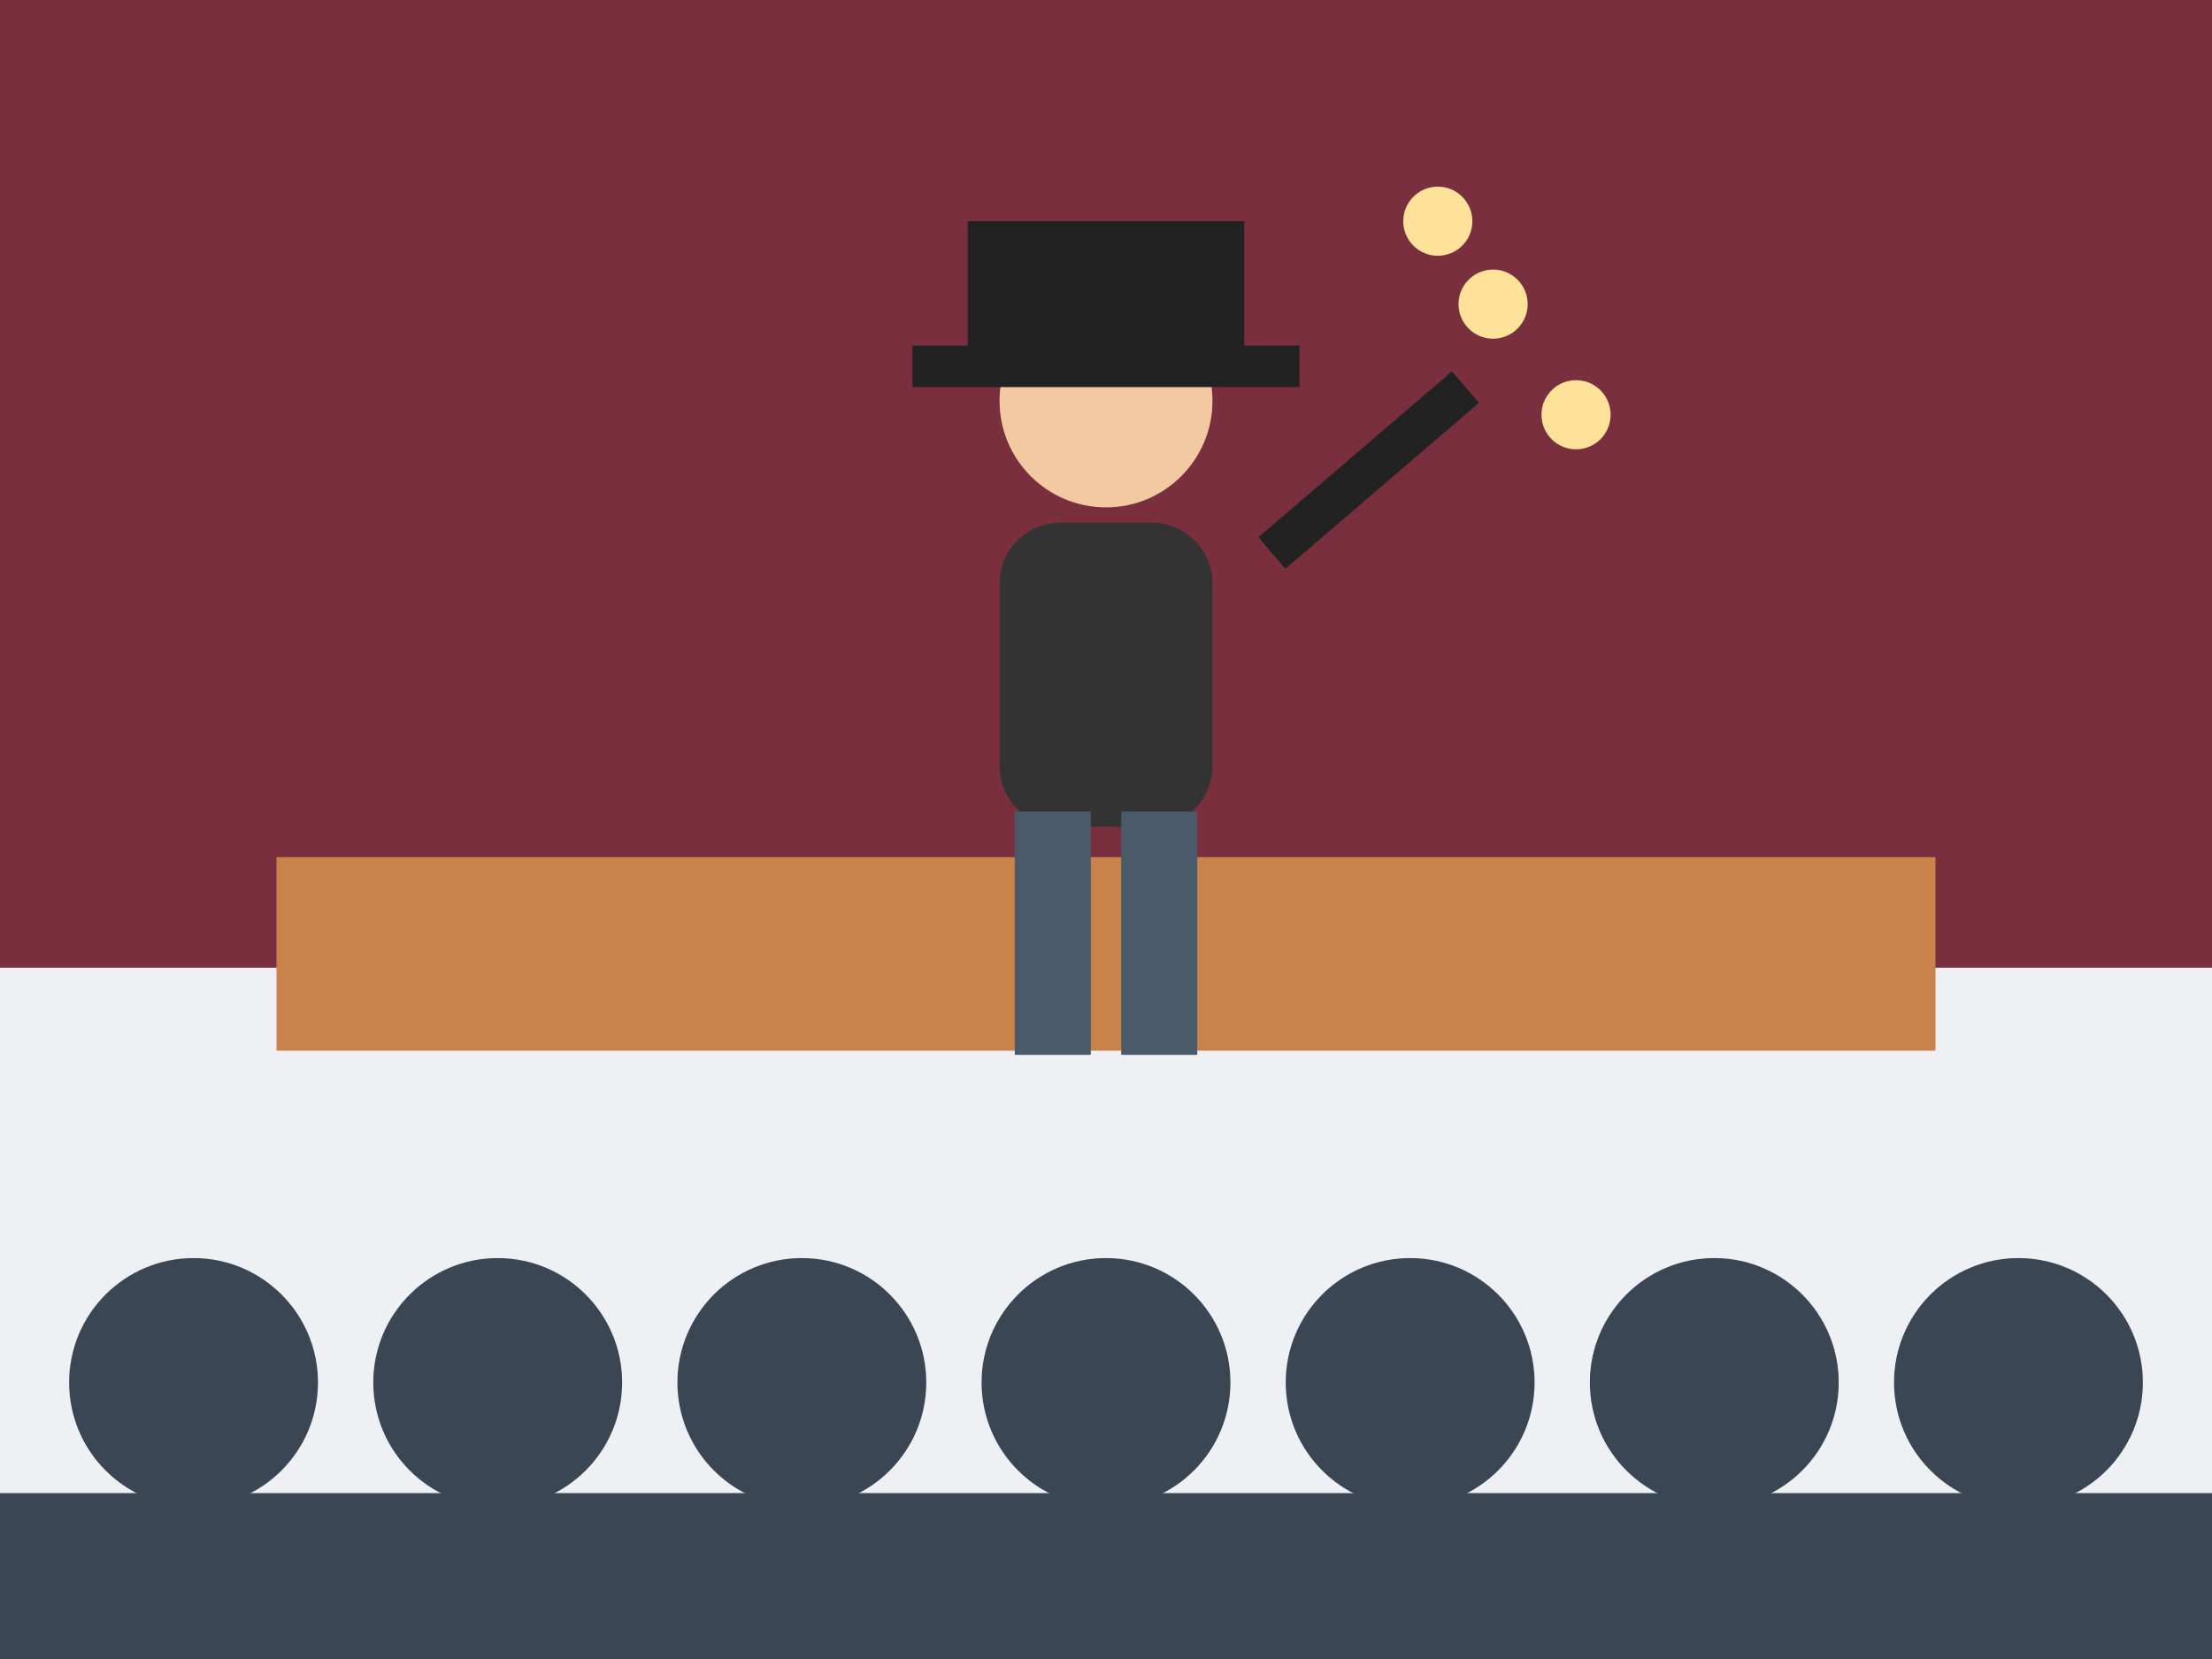
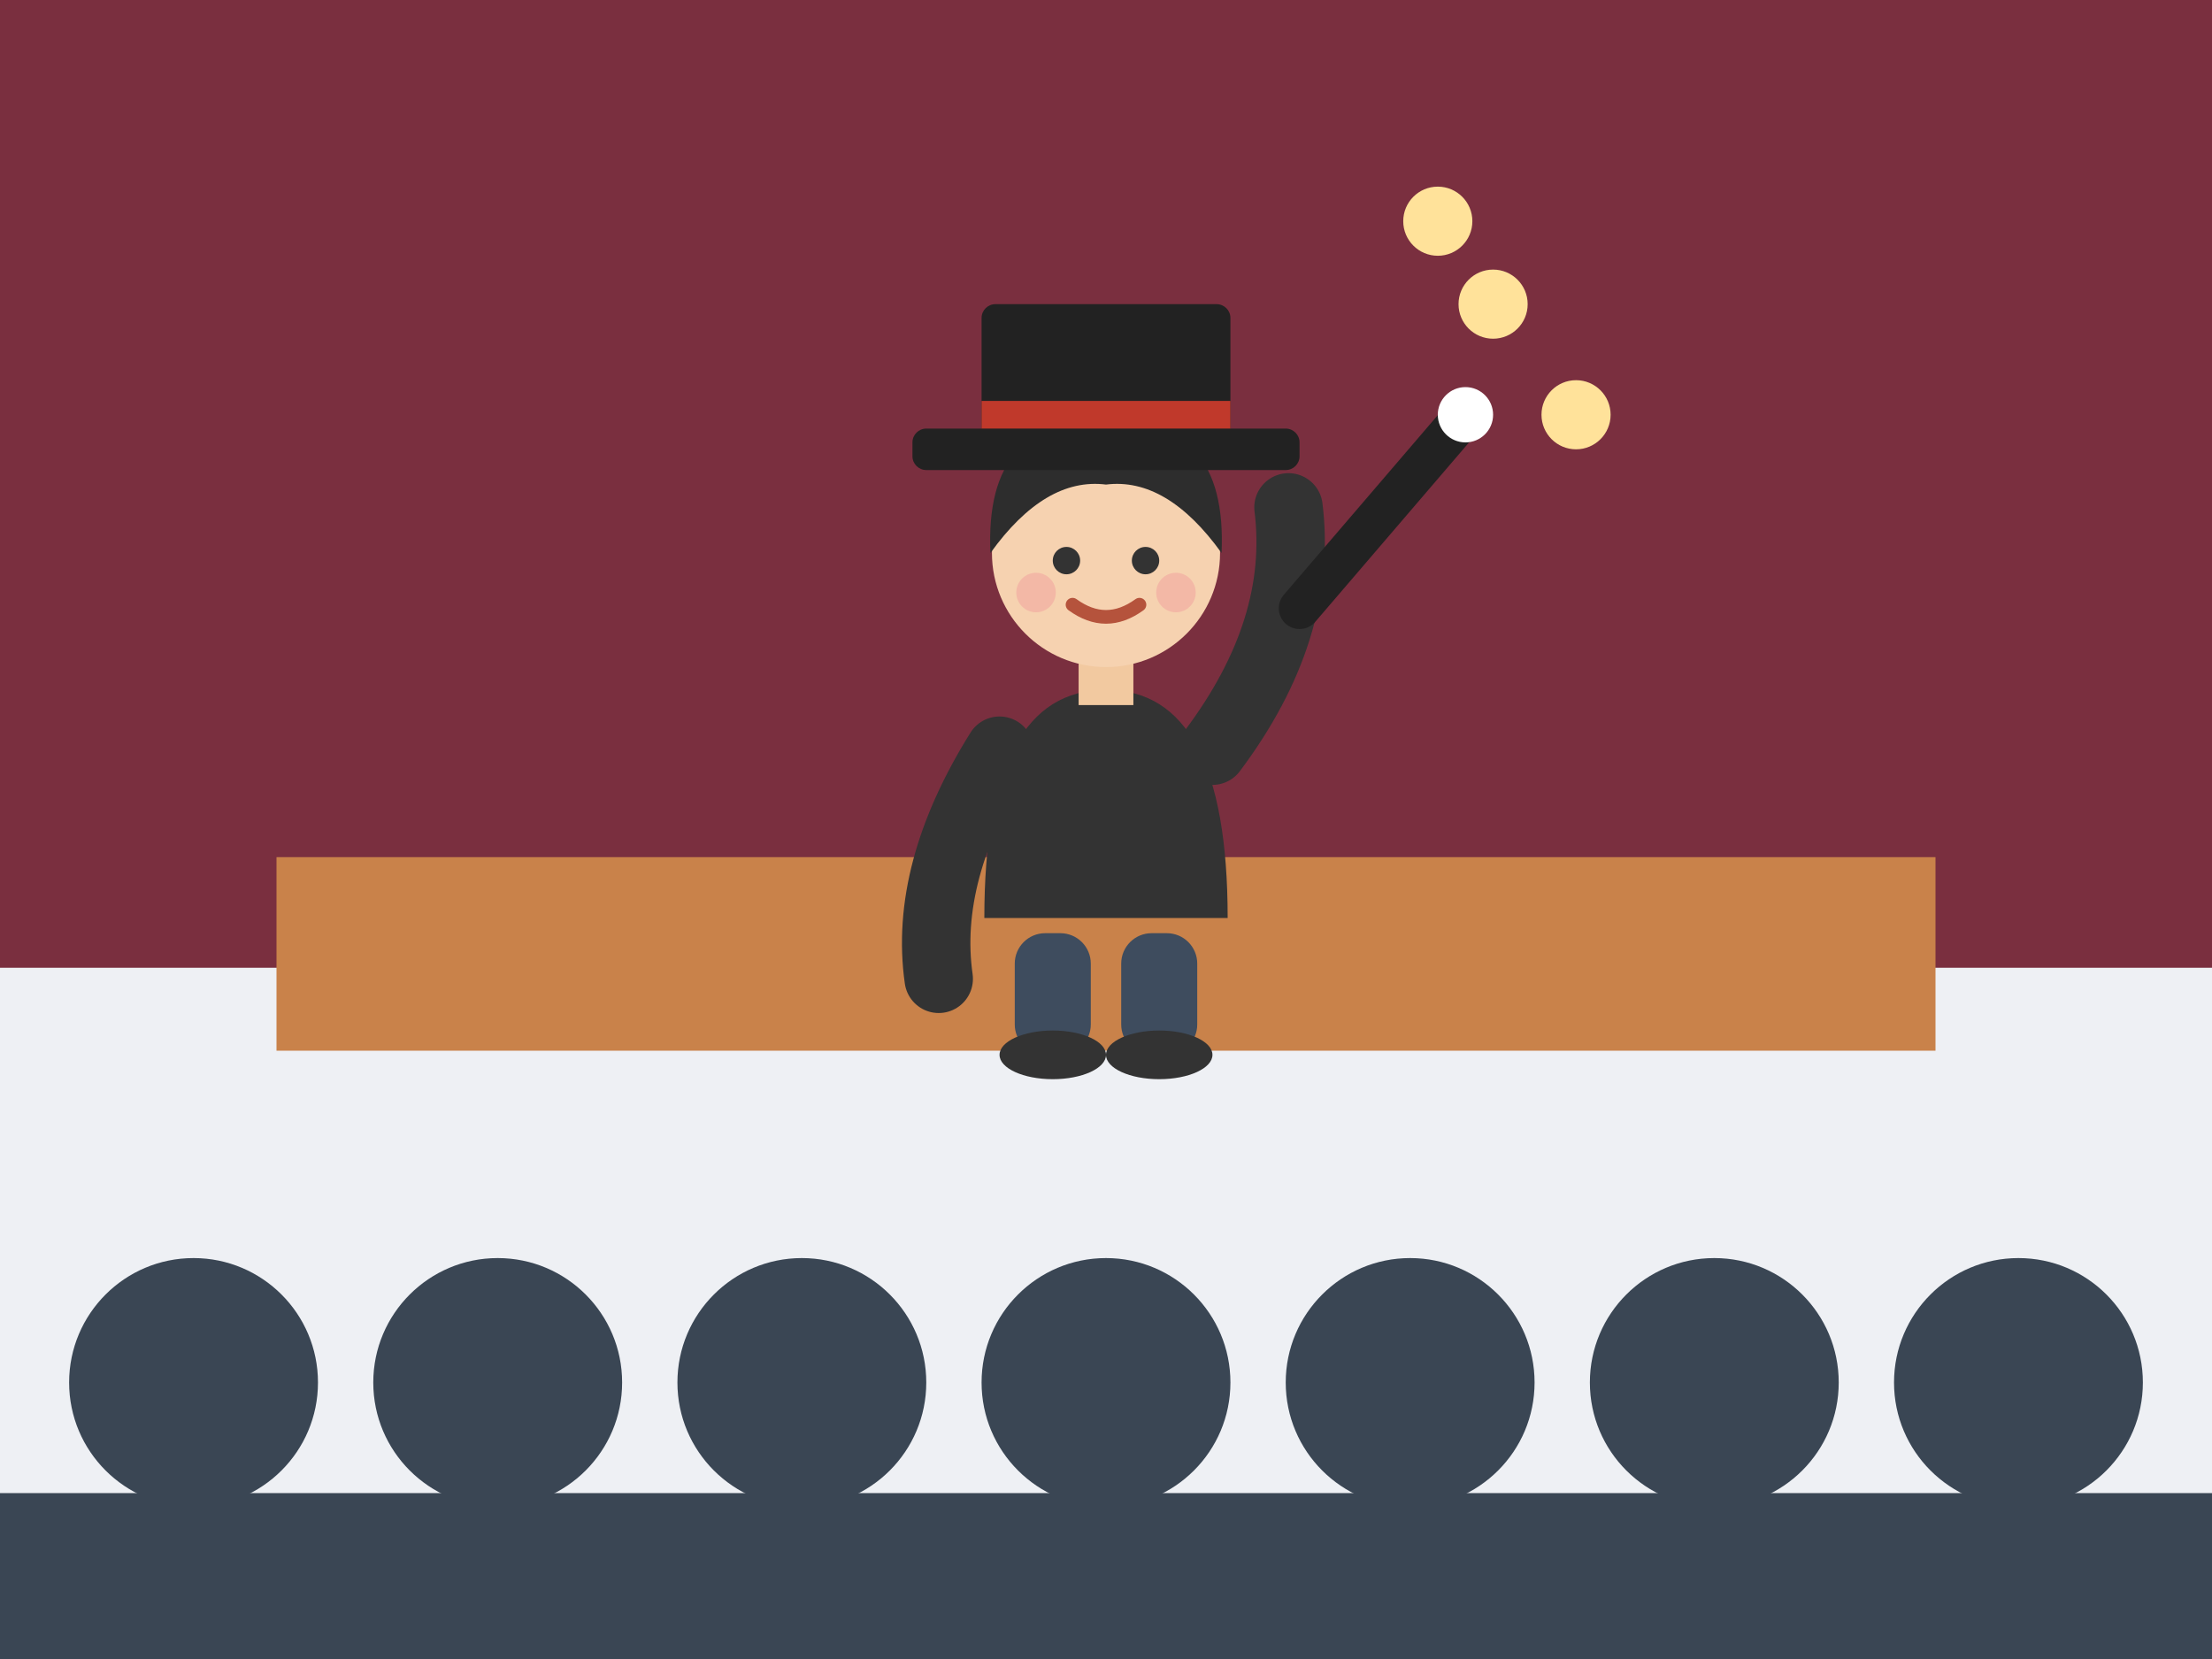
<svg xmlns="http://www.w3.org/2000/svg" viewBox="0 0 160 120">
  <rect width="100%" height="100%" rx="10" fill="#eef0f4" />
  <rect x="0" y="0" width="160" height="70" fill="#7a2f3f" />
  <rect x="20" y="62" width="120" height="14" fill="#c9824a" />
-   <g transform="translate(80,62) scale(1.1)">
-     <circle cx="0" cy="-30" r="7" fill="#f2c9a0" />
-     <rect x="-7" y="-22" width="14" height="20" rx="4" fill="#333" />
-     <rect x="-6" y="-3" width="5" height="16" fill="#4a5a6a" />
-     <rect x="1" y="-3" width="5" height="16" fill="#4a5a6a" />
+   <g transform="translate(80,76.3) scale(1.1)">
+     <rect x="-6" y="-8" width="5" height="8" rx="2" fill="#3e4c5e" />
+     <rect x="1" y="-8" width="5" height="8" rx="2" fill="#3e4c5e" />
+     <ellipse cx="-3.5" cy="0" rx="3.5" ry="1.6" fill="#333" />
+     <ellipse cx="3.5" cy="0" rx="3.5" ry="1.6" fill="#333" />
+     <path d="M-7 -20 Q-12 -12 -11 -5" stroke="#333" stroke-width="4.5" fill="none" stroke-linecap="round" />
+     <path d="M7 -20 Q13 -28 12 -36" stroke="#333" stroke-width="4.5" fill="none" stroke-linecap="round" />
+     <path d="M-8 -9 Q-8 -24 0 -24 Q8 -24 8 -9 Z" fill="#333" />
+     <rect x="-1.8" y="-27" width="3.6" height="4" fill="#f2c9a0" />
+     <circle cx="0" cy="-33" r="7.5" fill="#f6d2b0" />
+     <path d="M-7.6 -33 Q-8 -42 0 -41.5 Q8 -42 7.6 -33 Q4 -38 0 -37.5 Q-4 -38 -7.6 -33 Z" fill="#2d2d2d" />
+     <circle cx="-2.6" cy="-32.5" r="0.9" fill="#333" />
+     <circle cx="2.6" cy="-32.5" r="0.9" fill="#333" />
+     <path d="M-2.2 -29.6 Q0 -28 2.2 -29.6" stroke="#b5533c" stroke-width="0.9" fill="none" stroke-linecap="round" />
+     <circle cx="-4.6" cy="-30.4" r="1.3" fill="#f2a7a0" opacity=".6" />
+     <circle cx="4.6" cy="-30.4" r="1.3" fill="#f2a7a0" opacity=".6" />
  </g>
-   <rect x="70" y="16" width="20" height="10" fill="#222" />
-   <rect x="66" y="25" width="28" height="3" fill="#222" />
-   <line x1="92" y1="40" x2="106" y2="28" stroke="#222" stroke-width="3" />
+   <rect x="71" y="22" width="18" height="11" rx="1" fill="#222" />
+   <rect x="66" y="31" width="28" height="3" rx="1" fill="#222" />
+   <rect x="71" y="29" width="18" height="2" fill="#c0392b" />
+   <line x1="94" y1="44" x2="106" y2="30" stroke="#222" stroke-width="3" stroke-linecap="round" />
+   <circle cx="106" cy="30" r="2" fill="#fff" />
  <circle cx="108" cy="22" r="2.5" fill="#ffe29a" />
  <circle cx="114" cy="30" r="2.5" fill="#ffe29a" />
  <circle cx="104" cy="16" r="2.5" fill="#ffe29a" />
  <circle cx="14" cy="100" r="9" fill="#3a4654" />
  <circle cx="36" cy="100" r="9" fill="#3a4654" />
  <circle cx="58" cy="100" r="9" fill="#3a4654" />
  <circle cx="80" cy="100" r="9" fill="#3a4654" />
  <circle cx="102" cy="100" r="9" fill="#3a4654" />
  <circle cx="124" cy="100" r="9" fill="#3a4654" />
  <circle cx="146" cy="100" r="9" fill="#3a4654" />
  <rect x="0" y="108" width="160" height="12" fill="#3a4654" />
</svg>
